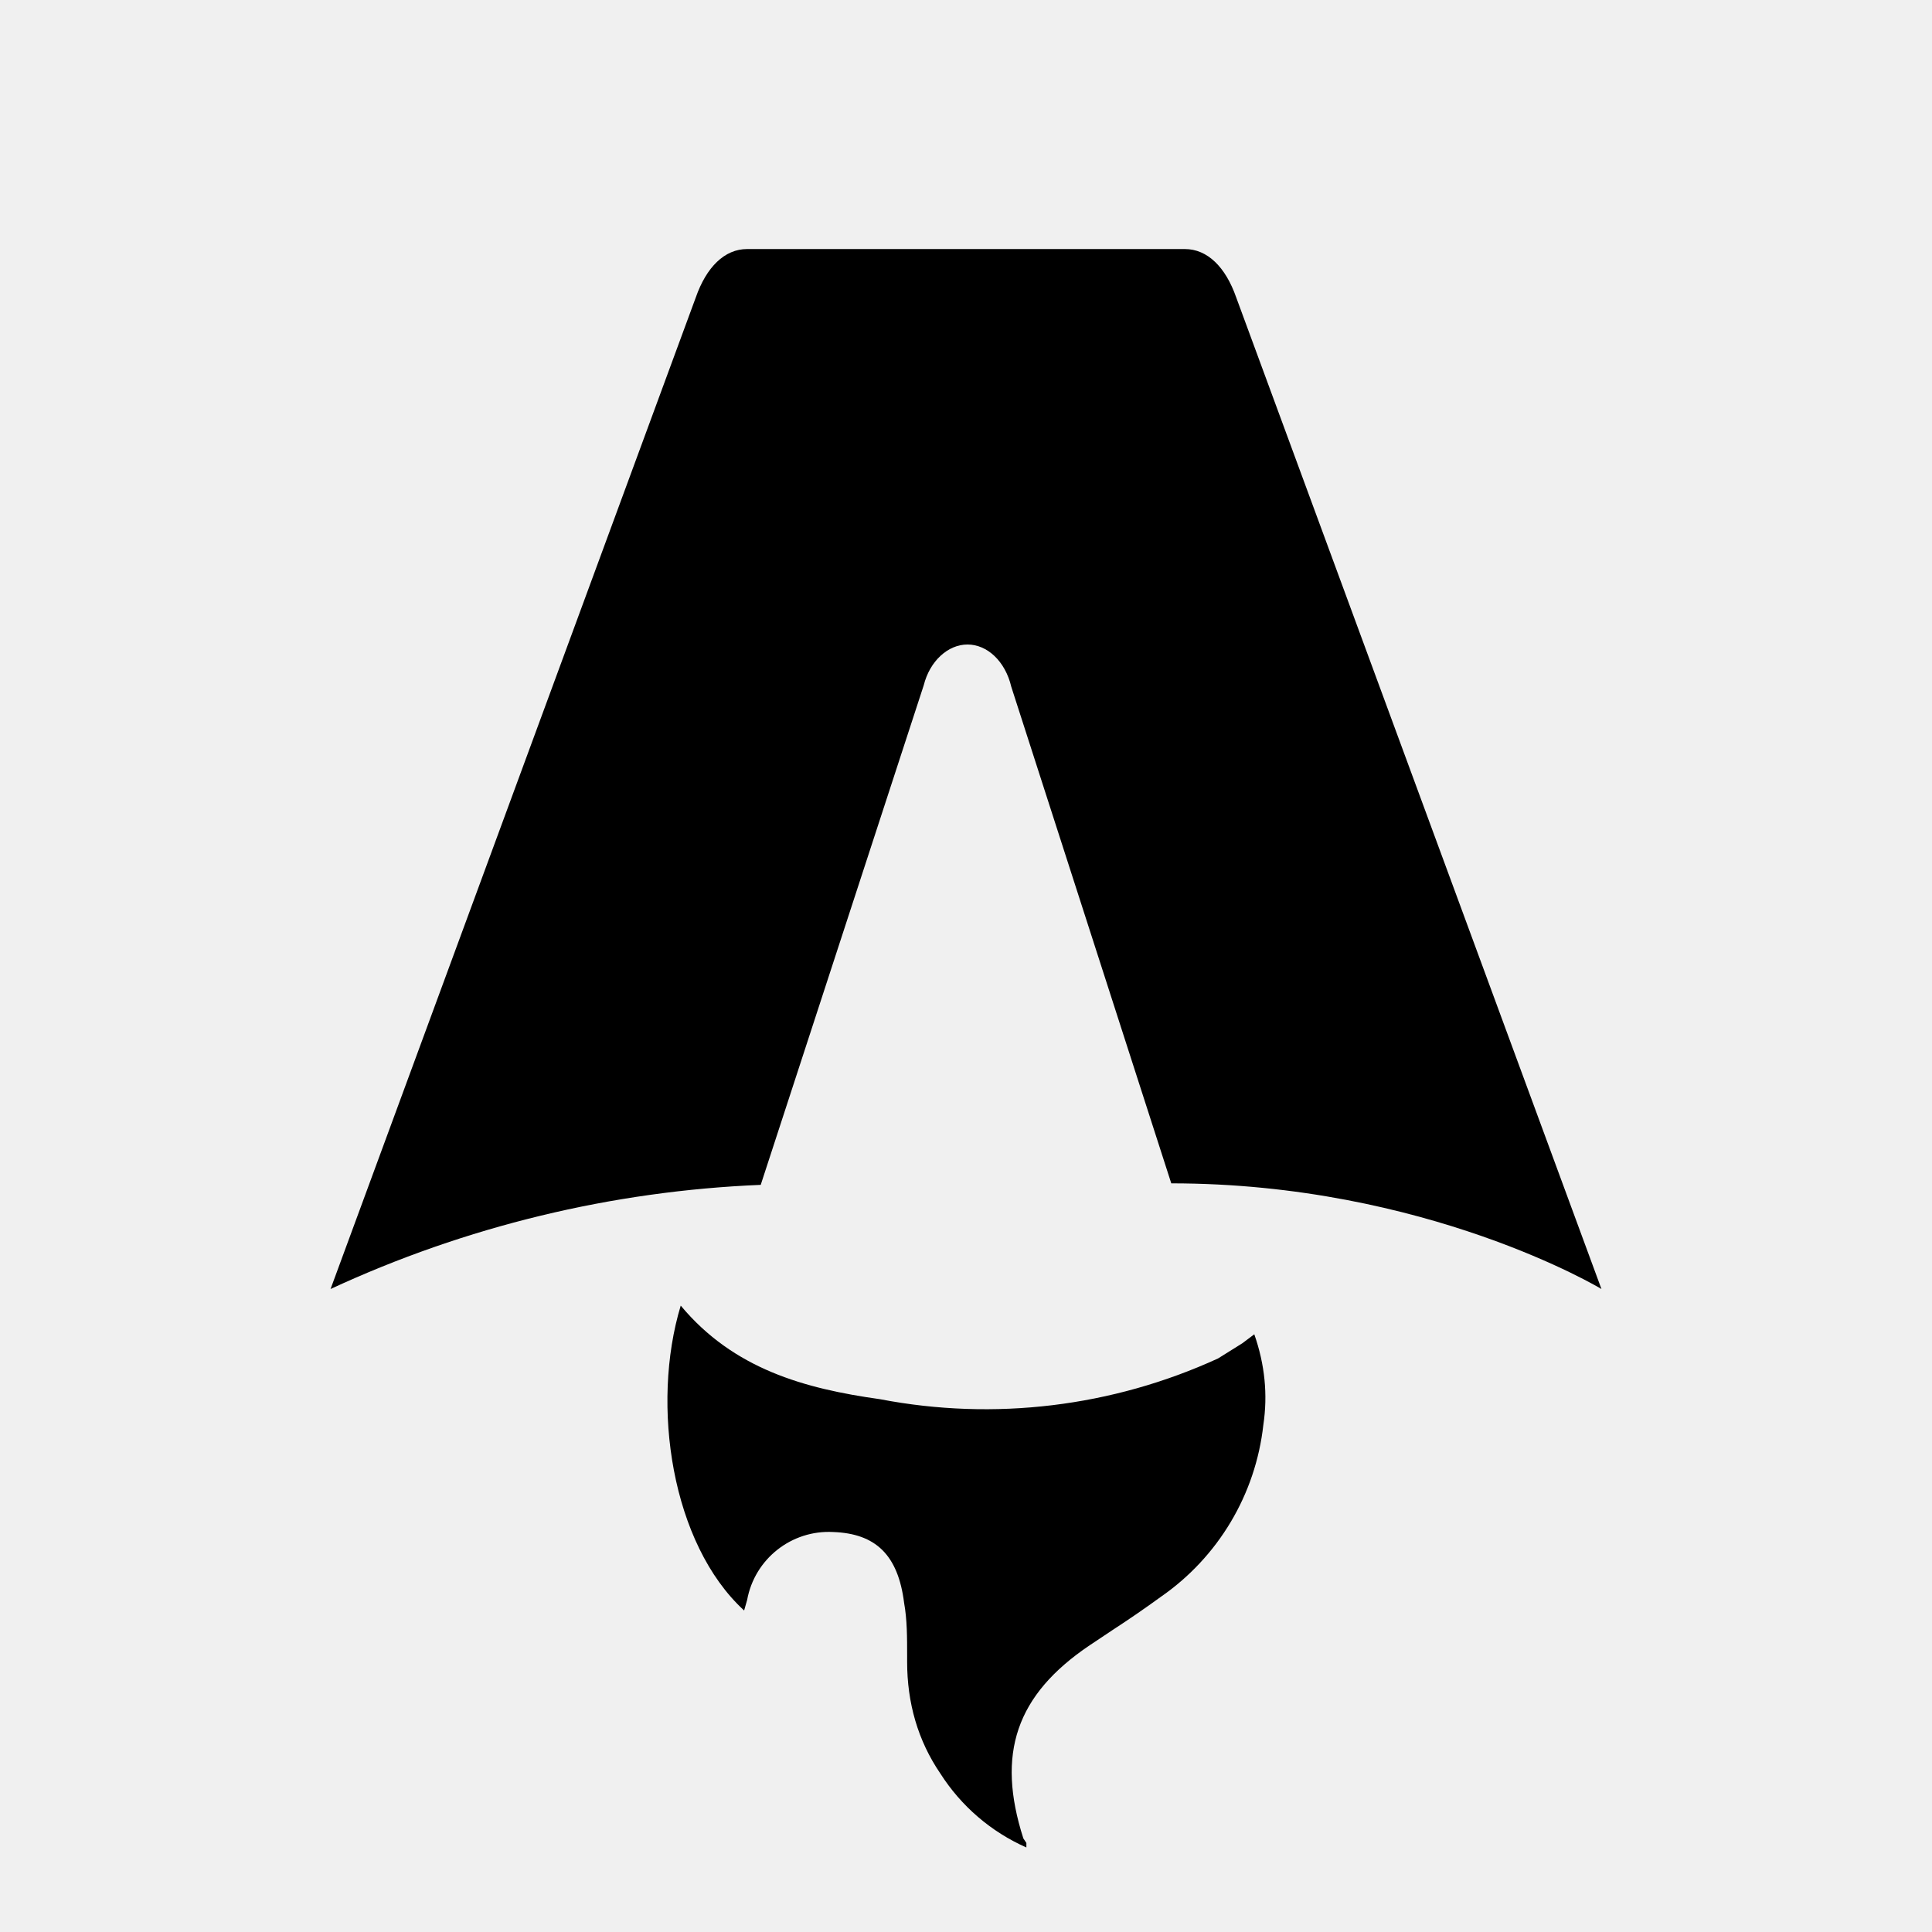
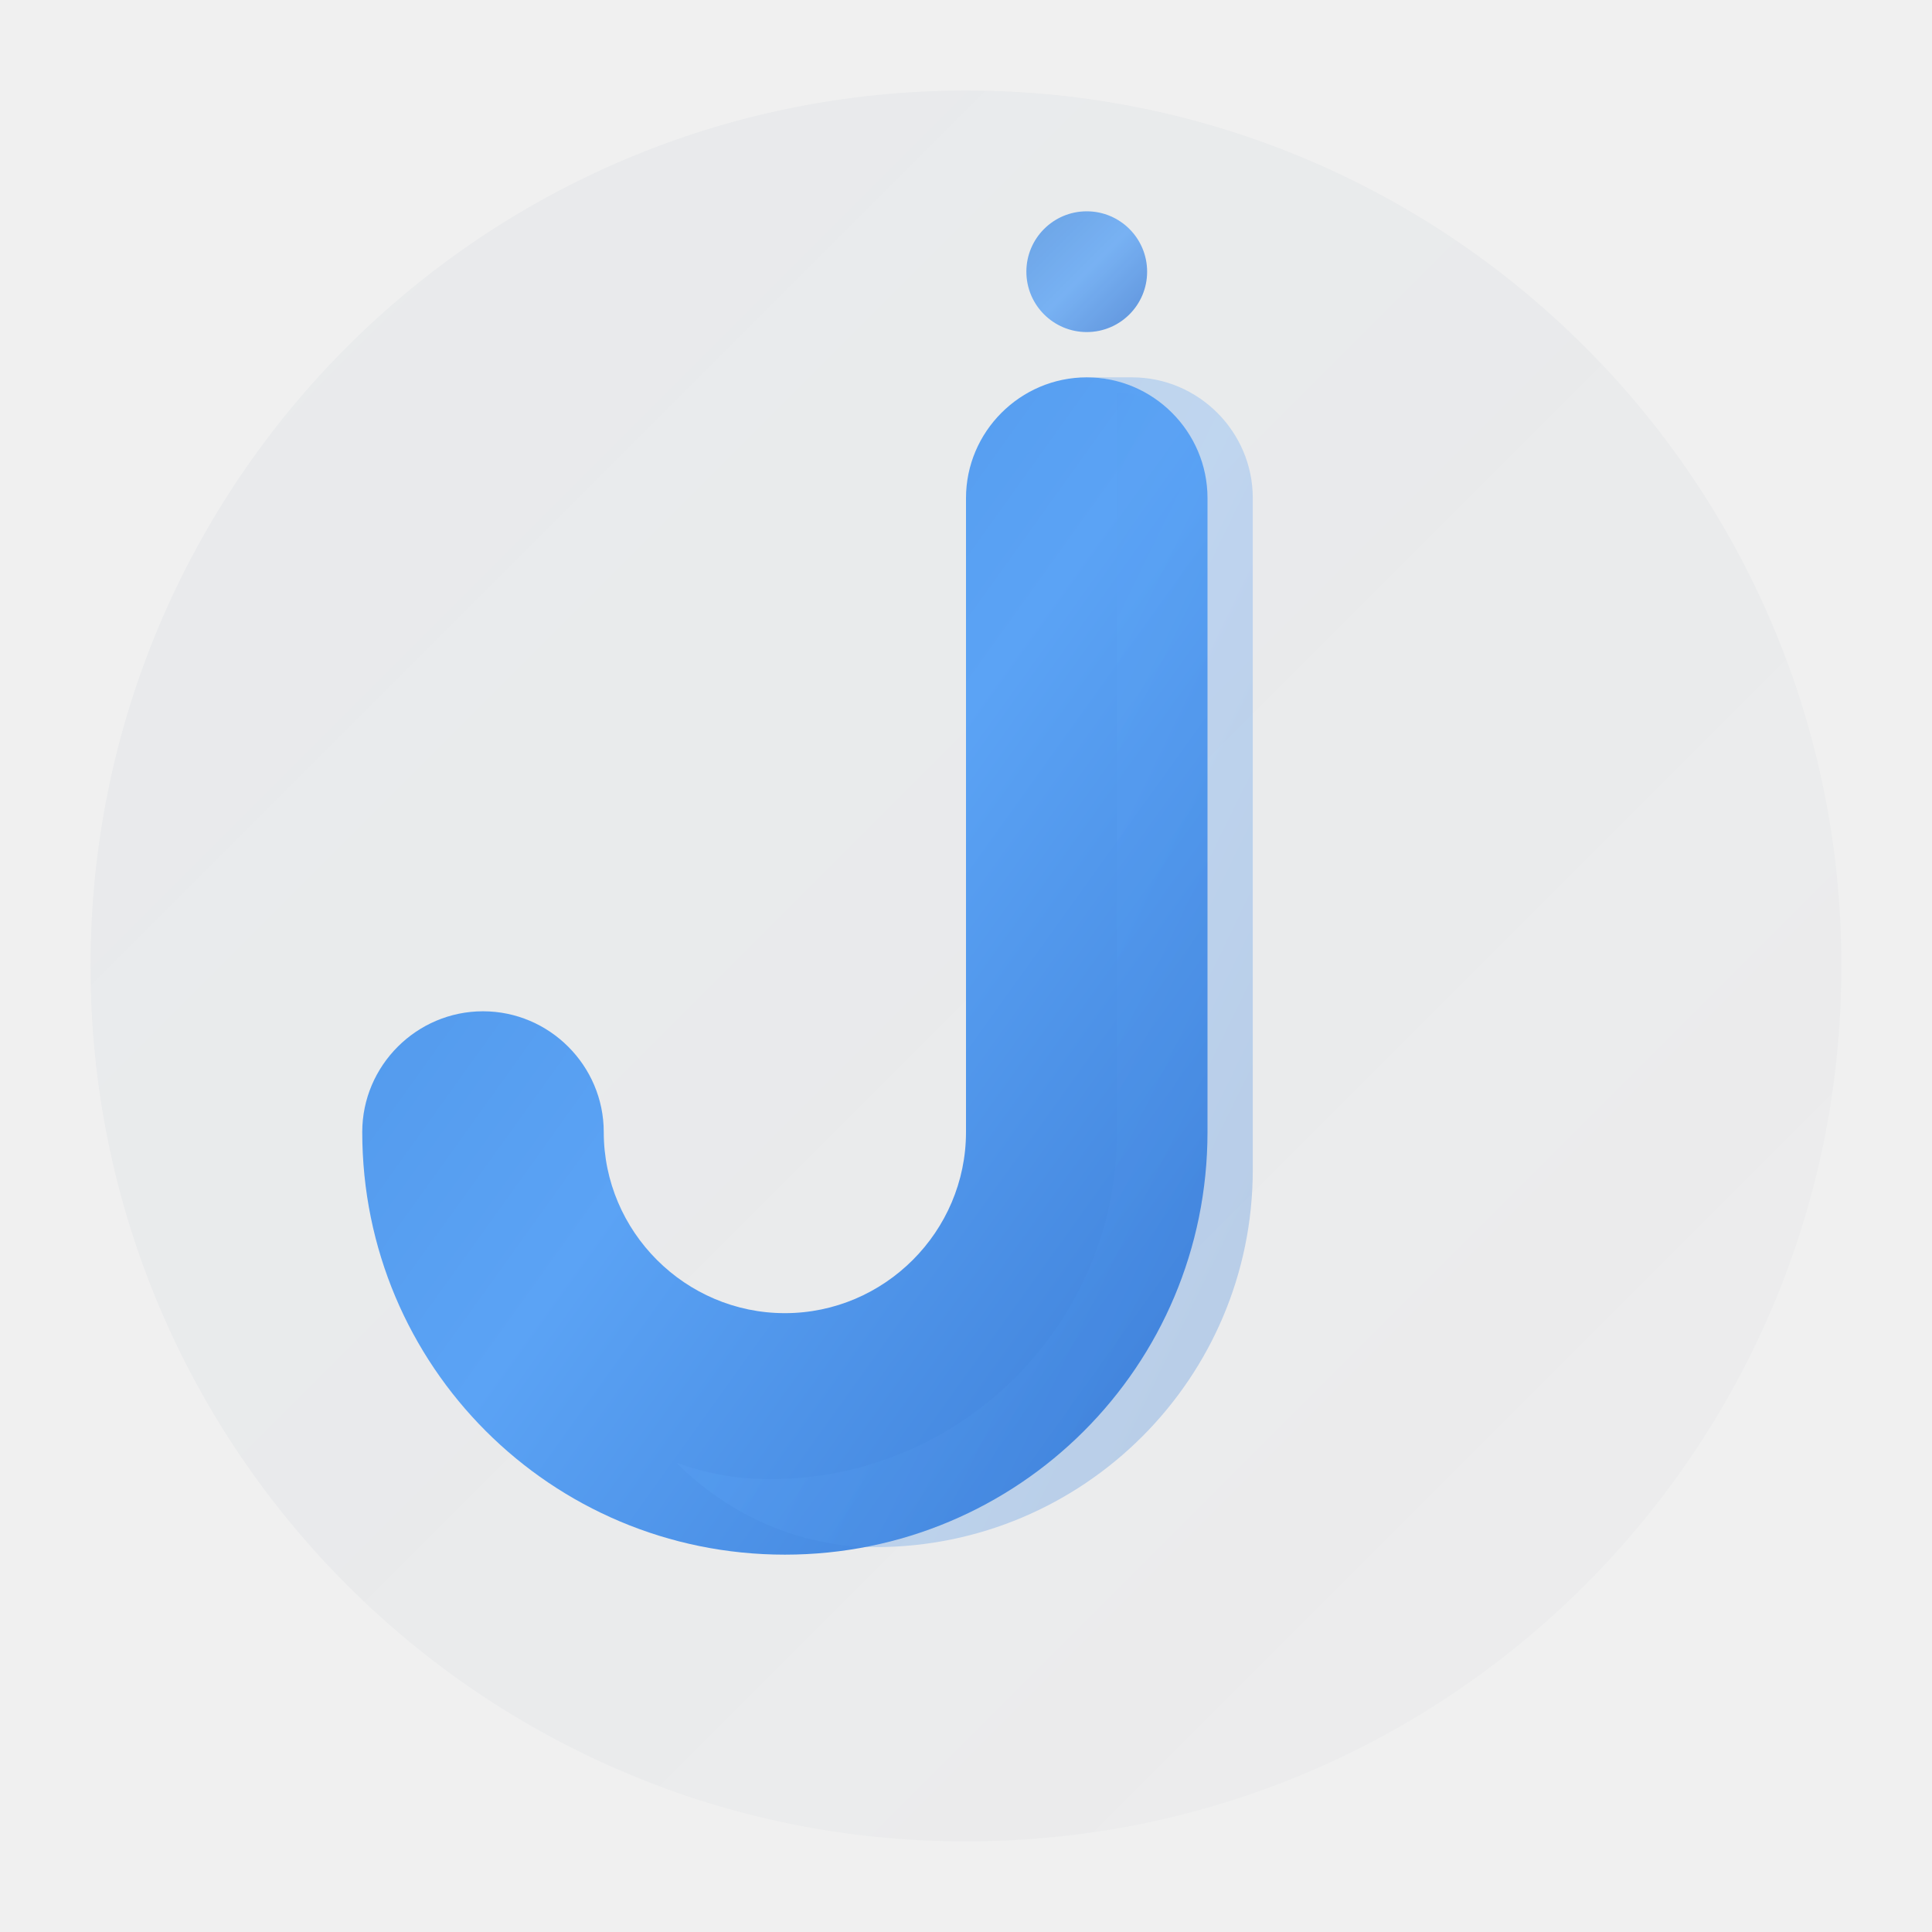
- <svg xmlns="http://www.w3.org/2000/svg" fill="none" viewBox="0 0 128 128">
-   <path d="M50.4 78.5a75.1 75.1 0 0 0-28.5 6.9l24.2-65.7c.7-2 1.9-3.2 3.4-3.2h29c1.5 0 2.7 1.2 3.4 3.2l24.2 65.7s-11.6-7-28.5-7L67 45.5c-.4-1.7-1.6-2.8-2.9-2.8-1.3 0-2.5 1.1-2.9 2.7L50.4 78.5Zm-1.1 28.2Zm-4.2-20.2c-2 6.6-.6 15.8 4.2 20.2a17.5 17.5 0 0 1 .2-.7 5.5 5.5 0 0 1 5.7-4.5c2.8.1 4.3 1.5 4.7 4.7.2 1.1.2 2.3.2 3.5v.4c0 2.7.7 5.2 2.2 7.4a13 13 0 0 0 5.7 4.9v-.3l-.2-.3c-1.8-5.6-.5-9.5 4.4-12.8l1.5-1a73 73 0 0 0 3.2-2.2 16 16 0 0 0 6.8-11.4c.3-2 .1-4-.6-6l-.8.6-1.6 1a37 37 0 0 1-22.4 2.7c-5-.7-9.7-2-13.2-6.2Z" />
+ <svg xmlns="http://www.w3.org/2000/svg" viewBox="0 0 128 128" fill="none">
+   <defs>
+     <linearGradient id="blueGradient" x1="0%" y1="0%" x2="100%" y2="100%">
+       <stop offset="0%" style="stop-color:#4A90E2;stop-opacity:1" />
+       <stop offset="50%" style="stop-color:#5BA3F5;stop-opacity:1" />
+       <stop offset="100%" style="stop-color:#3A7BD5;stop-opacity:1" />
+     </linearGradient>
+     <linearGradient id="shadowGradient" x1="0%" y1="0%" x2="100%" y2="100%">
+       <stop offset="0%" style="stop-color:#2E5C8A;stop-opacity:0.3" />
+       <stop offset="100%" style="stop-color:#1E3A5F;stop-opacity:0.1" />
+     </linearGradient>
+   </defs>
+   <circle cx="64" cy="64" r="58" fill="url(#shadowGradient)" opacity="0.15" />
+   <path d="M72 25 C76.4 25 80 28.6 80 33 L80 75 C80 90.5 67.5 103 52 103 C36.5 103 24 90.5 24 75 C24 70.6 27.6 67 32 67 C36.4 67 40 70.6 40 75 C40 81.6 45.4 87 52 87 C58.6 87 64 81.6 64 75 L64 33 C64 28.6 67.6 25 72 25 Z" fill="url(#blueGradient)" />
+   <path d="M72 25 C74.2 25 76.2 26 77.6 27.6 C76.8 26.6 75.5 26 74 26 L74 33 L74 75 C74 87.7 63.7 98 51 98 C48.8 98 46.7 97.6 44.8 96.9 C48.3 100.4 53 102.5 58 102.5 C71.8 102.5 83 91.3 83 77.5 L83 33 C83 28.6 79.4 25 75 25 L72 25 Z" fill="url(#blueGradient)" opacity="0.3" />
+   <circle cx="72" cy="18" r="4" fill="url(#blueGradient)" opacity="0.8" />
  <style>
-         path { fill: #000; }
-         @media (prefers-color-scheme: dark) {
-             path { fill: #FFF; }
-         }
-     </style>
+     @media (prefers-color-scheme: dark) {
+       circle:first-of-type { opacity: 0.25; }
+       path:first-of-type { filter: brightness(1.1); }
+     }
+   </style>
</svg>
